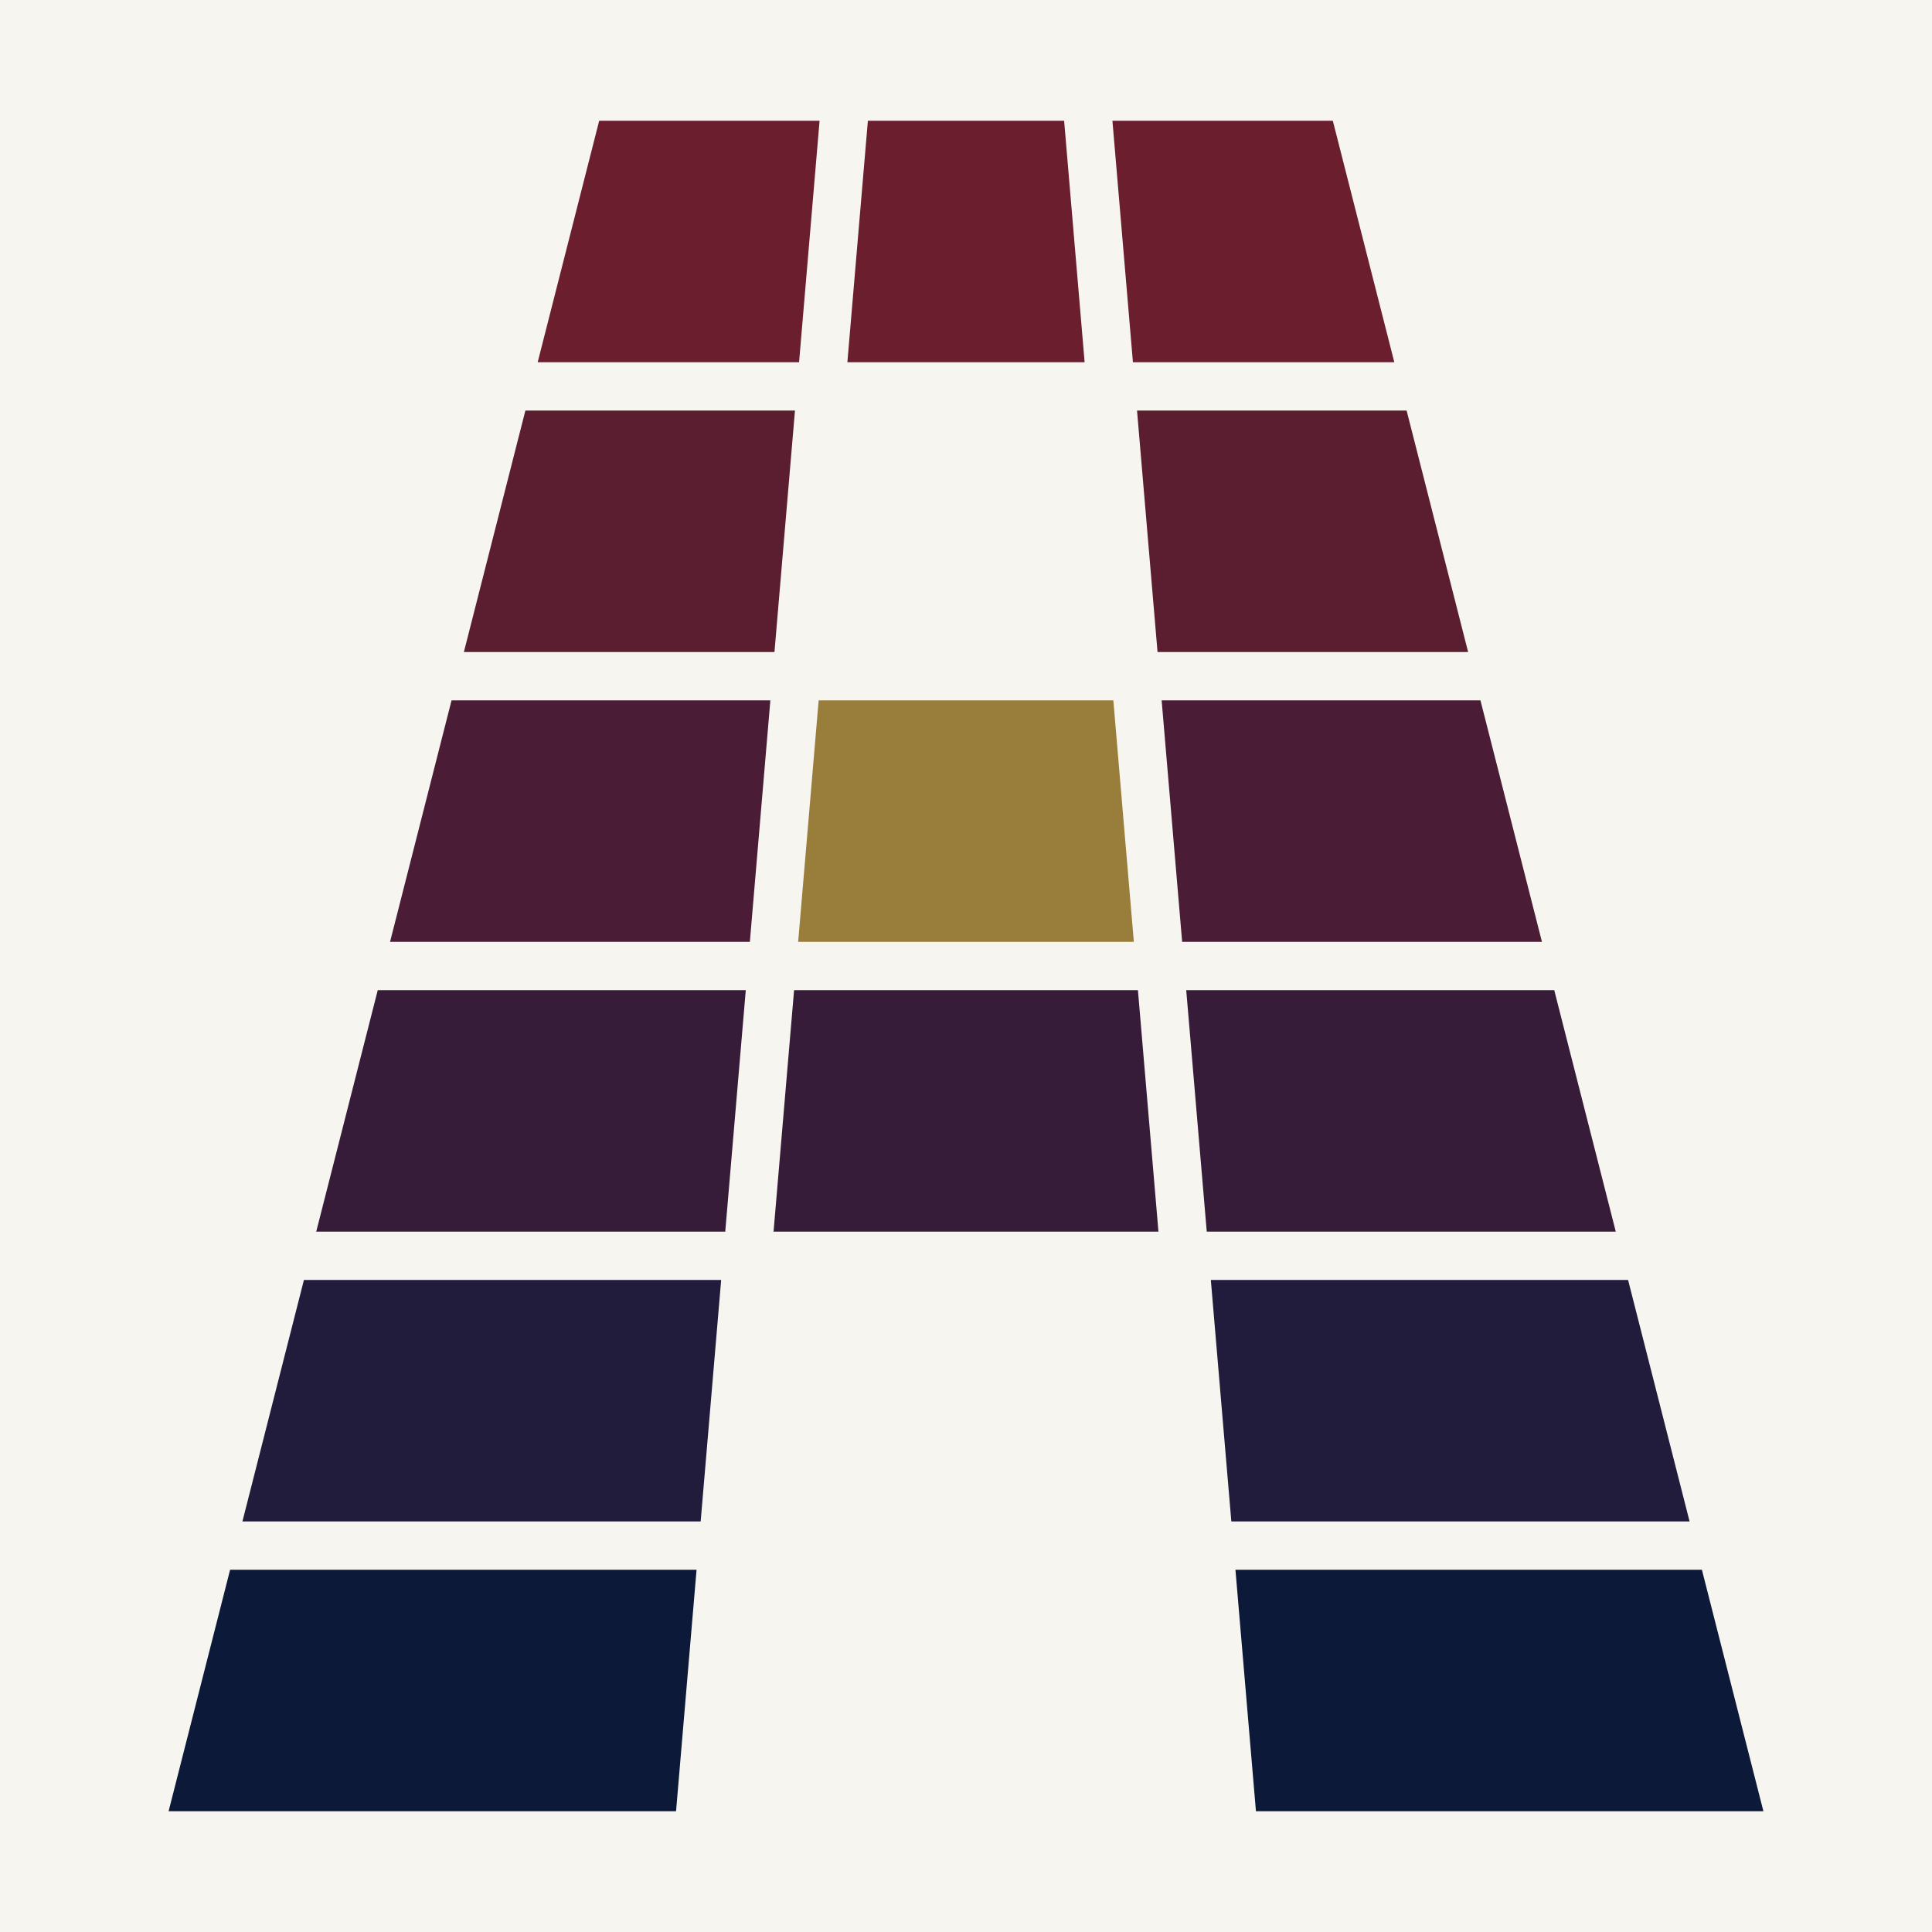
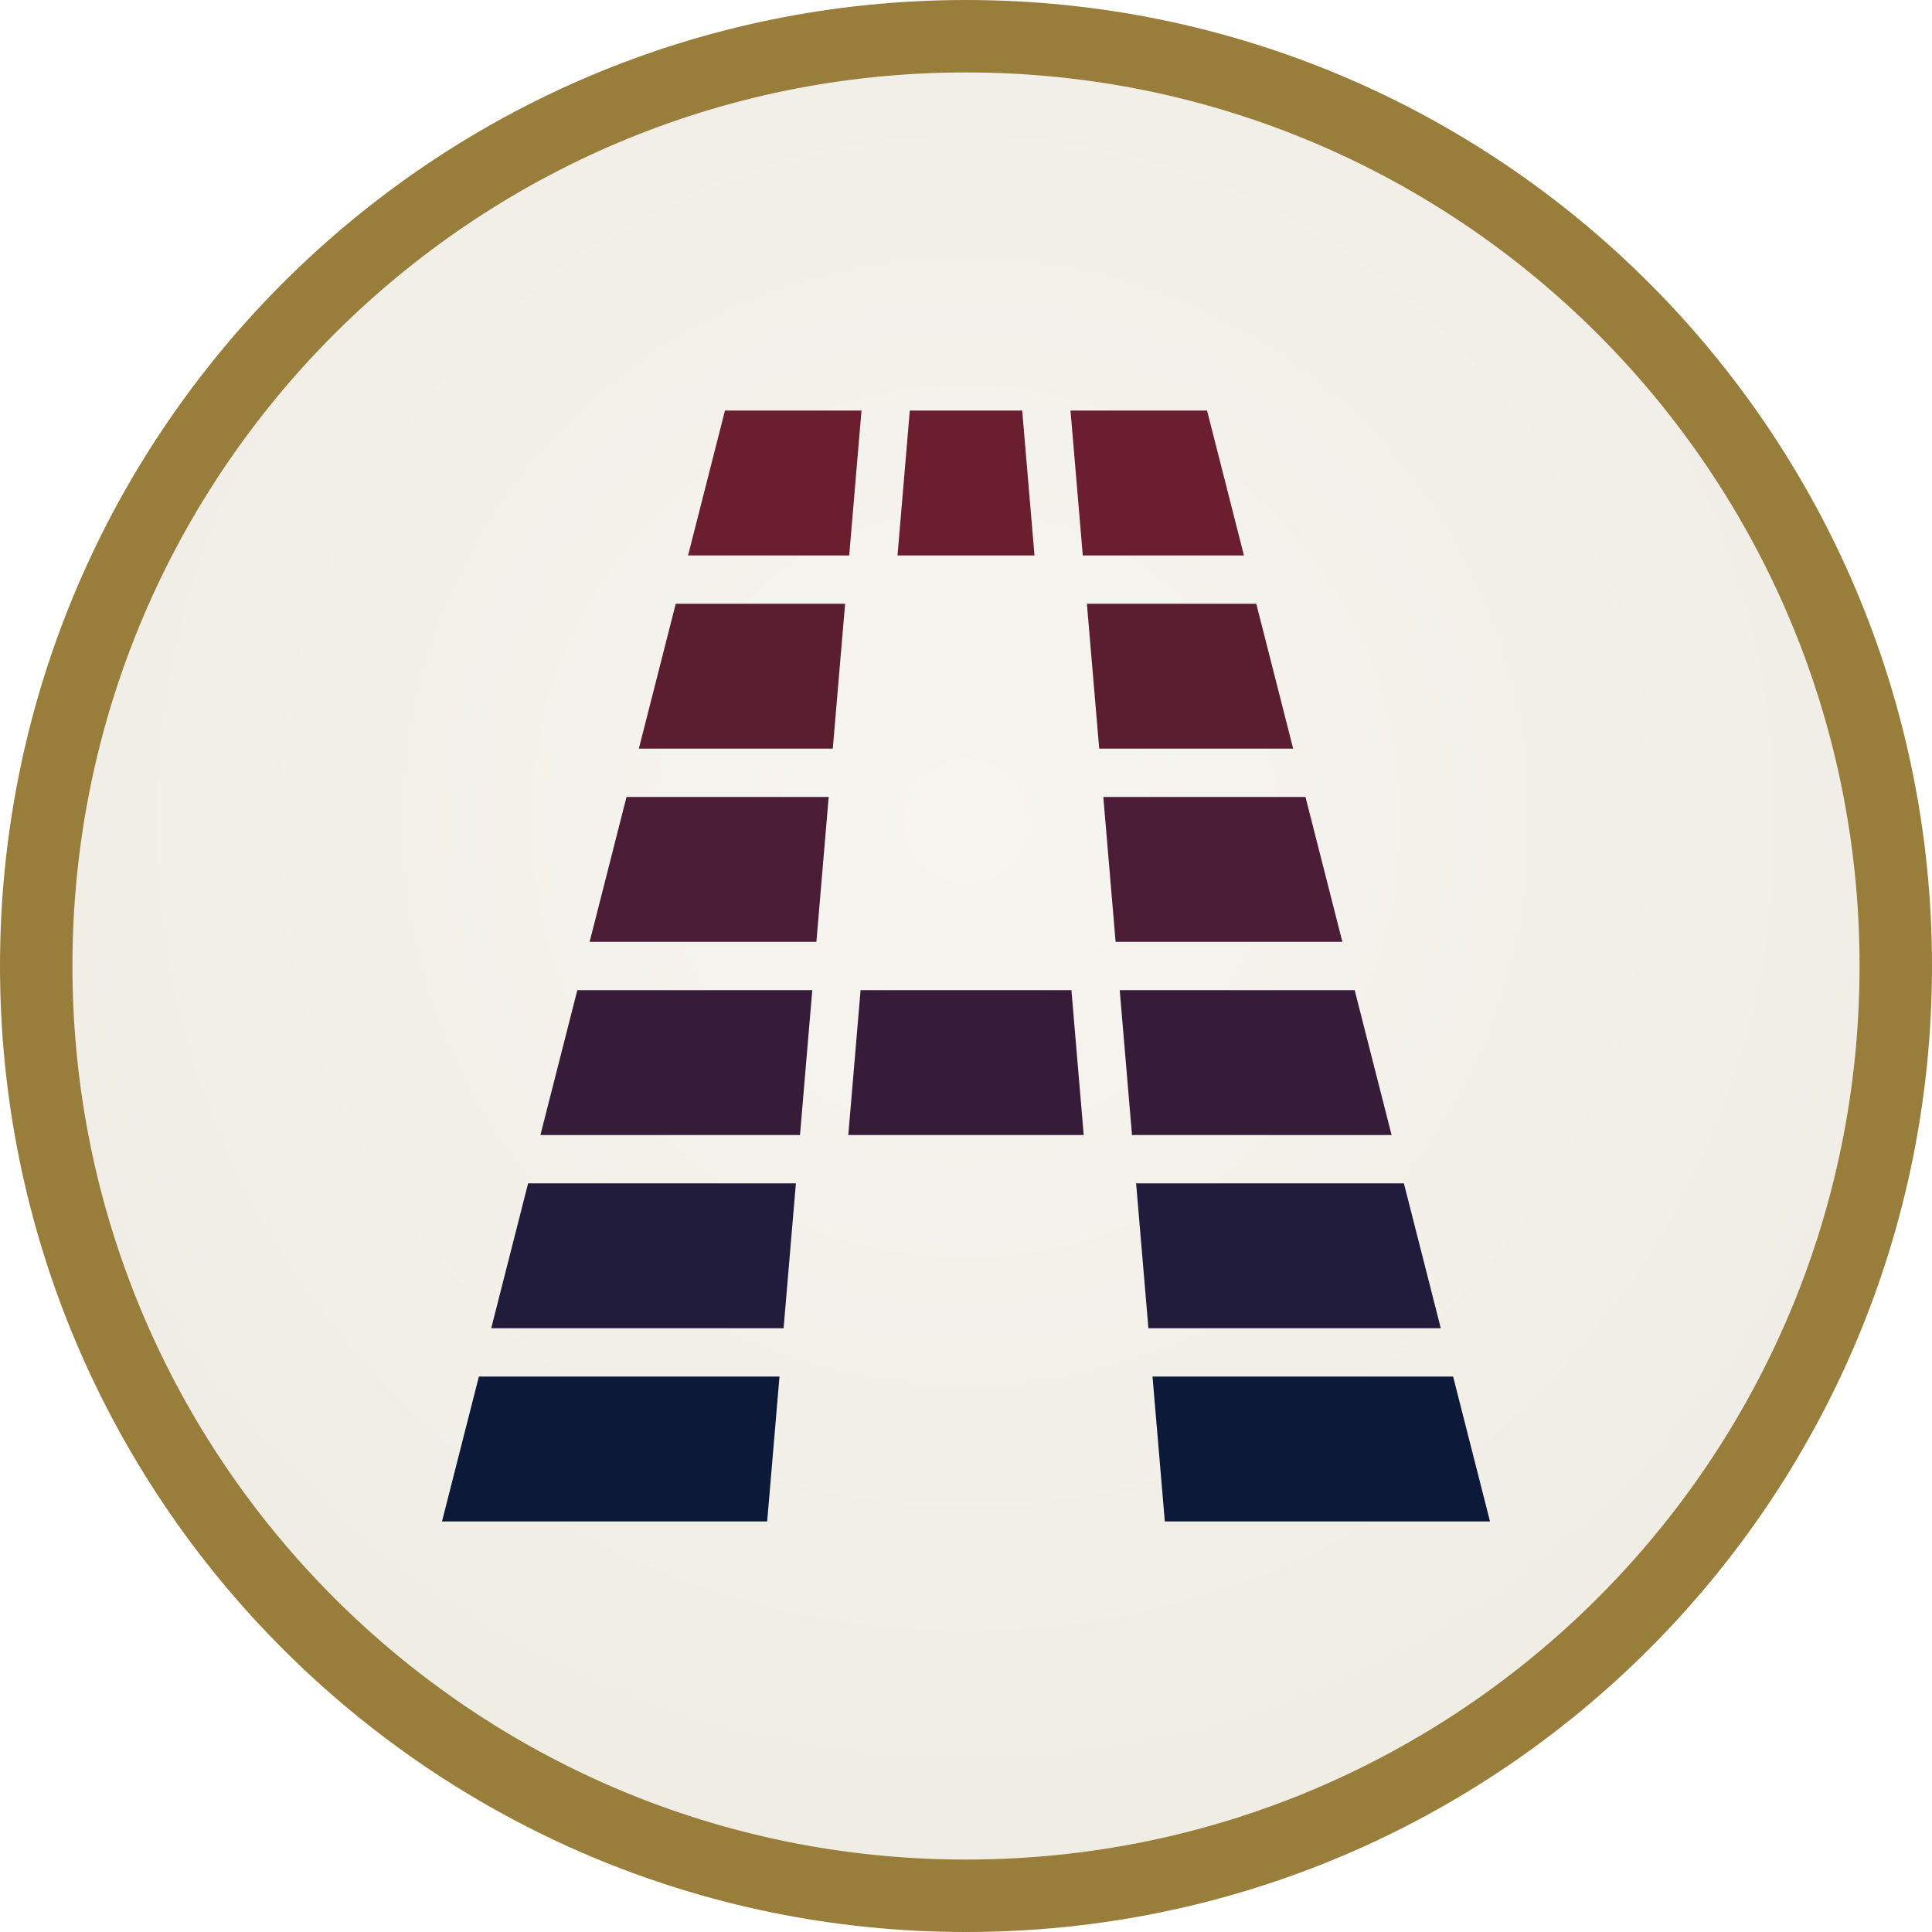
<svg xmlns="http://www.w3.org/2000/svg" viewBox="0 0 80 80">
-   <rect width="80" height="80" fill="#F7F5F0" />
-   <path data-part="tile" data-row="0" d="M24.811 5 L33.937 5 L33.088 15 L22.264 15 Z" fill="#6B1E2E" />
-   <path data-part="tile" data-row="0" d="M35.937 5 L44.063 5 L44.912 15 L35.088 15 Z" fill="#6B1E2E" />
-   <path data-part="tile" data-row="0" d="M46.063 5 L55.189 5 L57.736 15 L46.912 15 Z" fill="#6B1E2E" />
-   <path data-part="tile" data-row="1" d="M21.755 17 L32.918 17 L32.069 27 L19.208 27 Z" fill="#5B1E30" />
-   <path data-part="tile" data-row="1" d="M47.082 17 L58.245 17 L60.792 27 L47.931 27 Z" fill="#5B1E30" />
-   <path data-part="tile" data-row="2" d="M18.698 29 L31.899 29 L31.05 39 L16.151 39 Z" fill="#4B1C35" />
-   <path data-part="cell" data-row="2" d="M33.899 29 L46.101 29 L46.95 39 L33.05 39 Z" fill="#997D3A" />
-   <path data-part="tile" data-row="2" d="M48.101 29 L61.302 29 L63.849 39 L48.95 39 Z" fill="#4B1C35" />
-   <path data-part="tile" data-row="3" d="M15.642 41 L30.881 41 L30.031 51 L13.094 51 Z" fill="#371C3A" />
-   <path data-part="tile" data-row="3" d="M32.881 41 L47.119 41 L47.969 51 L32.031 51 Z" fill="#371C3A" />
-   <path data-part="tile" data-row="3" d="M49.119 41 L64.358 41 L66.906 51 L49.969 51 Z" fill="#371C3A" />
-   <path data-part="tile" data-row="4" d="M12.585 53 L29.862 53 L29.013 63 L10.038 63 Z" fill="#211B3C" />
-   <path data-part="tile" data-row="4" d="M50.138 53 L67.415 53 L69.962 63 L50.987 63 Z" fill="#211B3C" />
-   <path data-part="tile" data-row="5" d="M9.528 65 L28.843 65 L27.994 75 L6.981 75 Z" fill="#0C1938" />
-   <path data-part="tile" data-row="5" d="M51.157 65 L70.472 65 L73.019 75 L52.006 75 Z" fill="#0C1938" />
+   <defs>
+     <radialGradient id="i80-d" cx="50%" cy="42%" r="62%">
+       <stop offset="0" stop-color="#F7F5F0" />
+       <stop offset="1" stop-color="#EFECE4" />
+     </radialGradient>
+   </defs>
+   <g>
+     <circle data-part="disc" cx="40" cy="40" r="37" fill="url(#i80-d)" />
+     <circle data-part="ring" cx="40" cy="40" r="38.5" fill="none" stroke="#997D3A" stroke-width="3" />
+     <path data-part="tile" data-row="0" d="M30.019 17 L35.673 17 L35.164 23 L28.491 23Z" fill="#6B1E2E" />
+     <path data-part="tile" data-row="0" d="M37.673 17 L42.327 17 L42.836 23 L37.164 23Z" fill="#6B1E2E" />
+     <path data-part="tile" data-row="0" d="M44.327 17 L49.981 17 L51.509 23 L44.836 23Z" fill="#6B1E2E" />
+     <path data-part="tile" data-row="1" d="M27.981 25 L34.994 25 L34.484 31 L26.453 31Z" fill="#5B1E30" />
+     <path data-part="tile" data-row="1" d="M45.006 25 L52.019 25 L53.547 31 L45.516 31Z" fill="#5B1E30" />
+     <path data-part="tile" data-row="2" d="M25.943 33 L34.314 33 L33.805 39 L24.415 39Z" fill="#4B1C35" />
+     <path data-part="tile" data-row="2" d="M45.686 33 L54.057 33 L55.585 39 L46.195 39Z" fill="#4B1C35" />
+     <path data-part="tile" data-row="3" d="M23.906 41 L33.635 41 L33.126 47 L22.377 47Z" fill="#371C3A" />
+     <path data-part="tile" data-row="3" d="M35.635 41 L44.365 41 L44.874 47 L35.126 47Z" fill="#371C3A" />
+     <path data-part="tile" data-row="3" d="M46.365 41 L56.094 41 L57.623 47 L46.874 47Z" fill="#371C3A" />
+     <path data-part="tile" data-row="4" d="M21.868 49 L32.956 49 L32.447 55 L20.34 55Z" fill="#211B3C" />
+     <path data-part="tile" data-row="4" d="M47.044 49 L58.132 49 L59.66 55 L47.553 55Z" fill="#211B3C" />
+     <path data-part="tile" data-row="5" d="M19.83 57 L32.277 57 L31.767 63 L18.302 63Z" fill="#0C1938" />
+     <path data-part="tile" data-row="5" d="M47.723 57 L60.17 57 L61.698 63 L48.233 63Z" fill="#0C1938" />
+   </g>
</svg>
